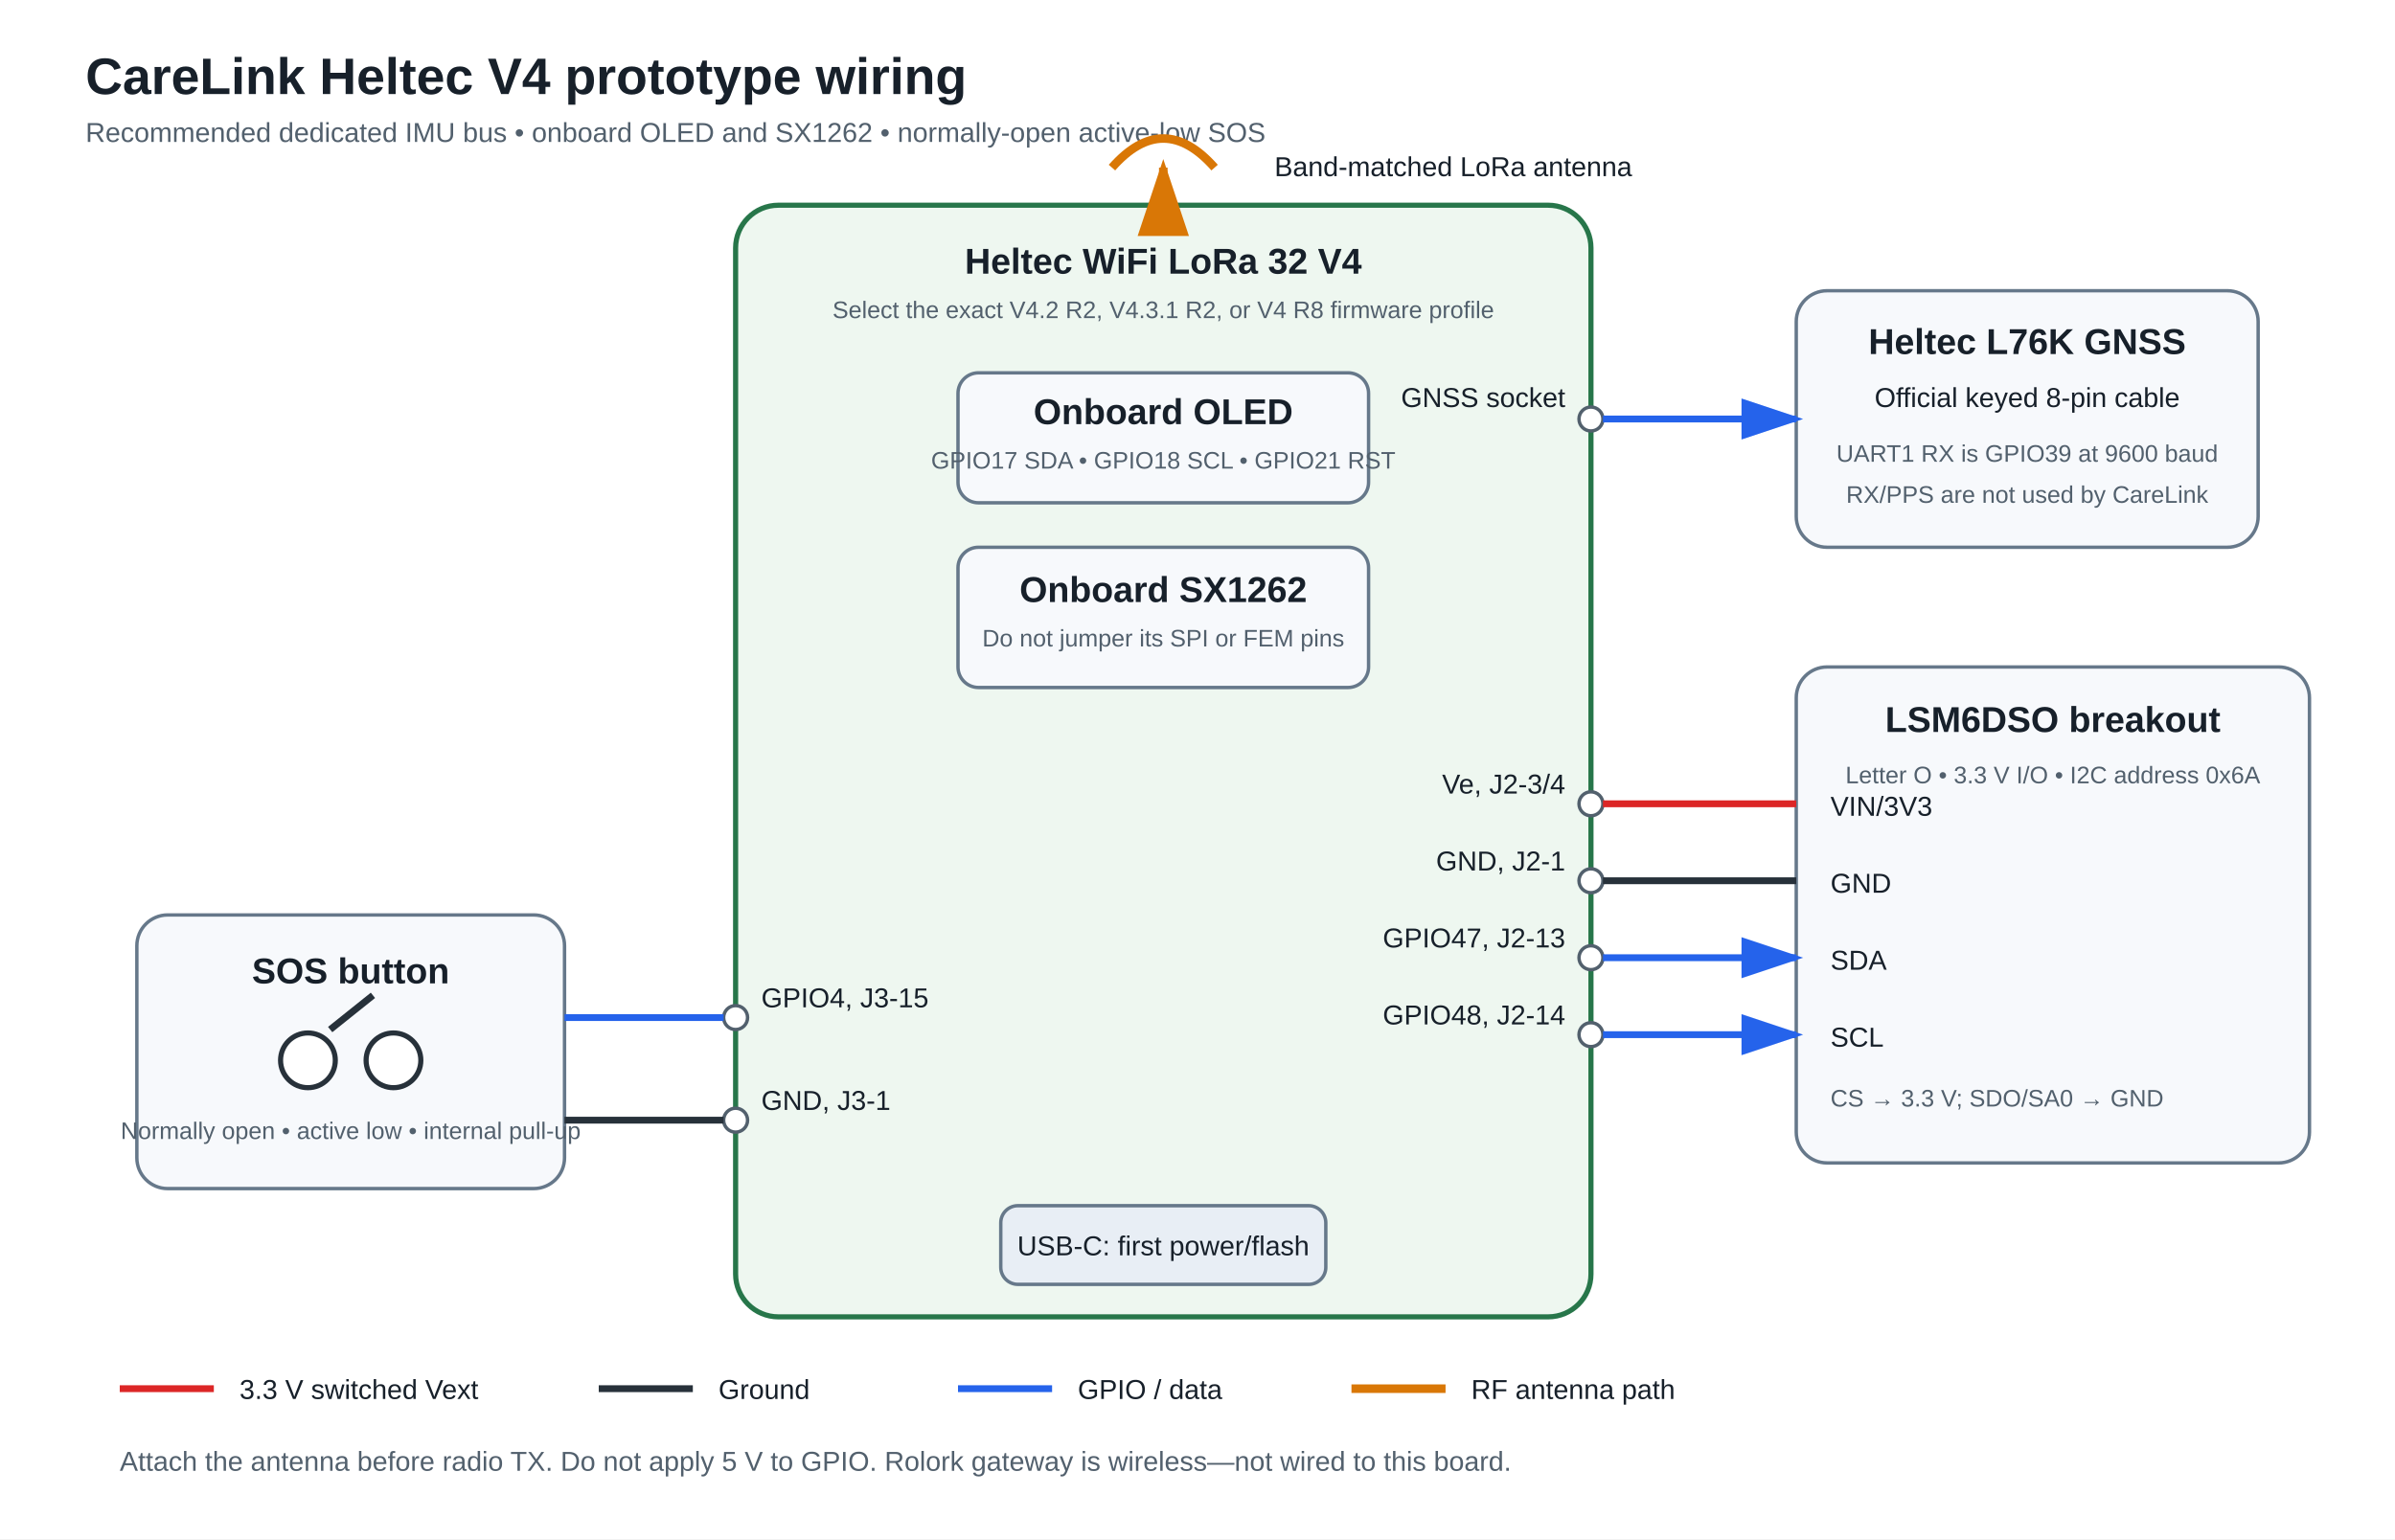
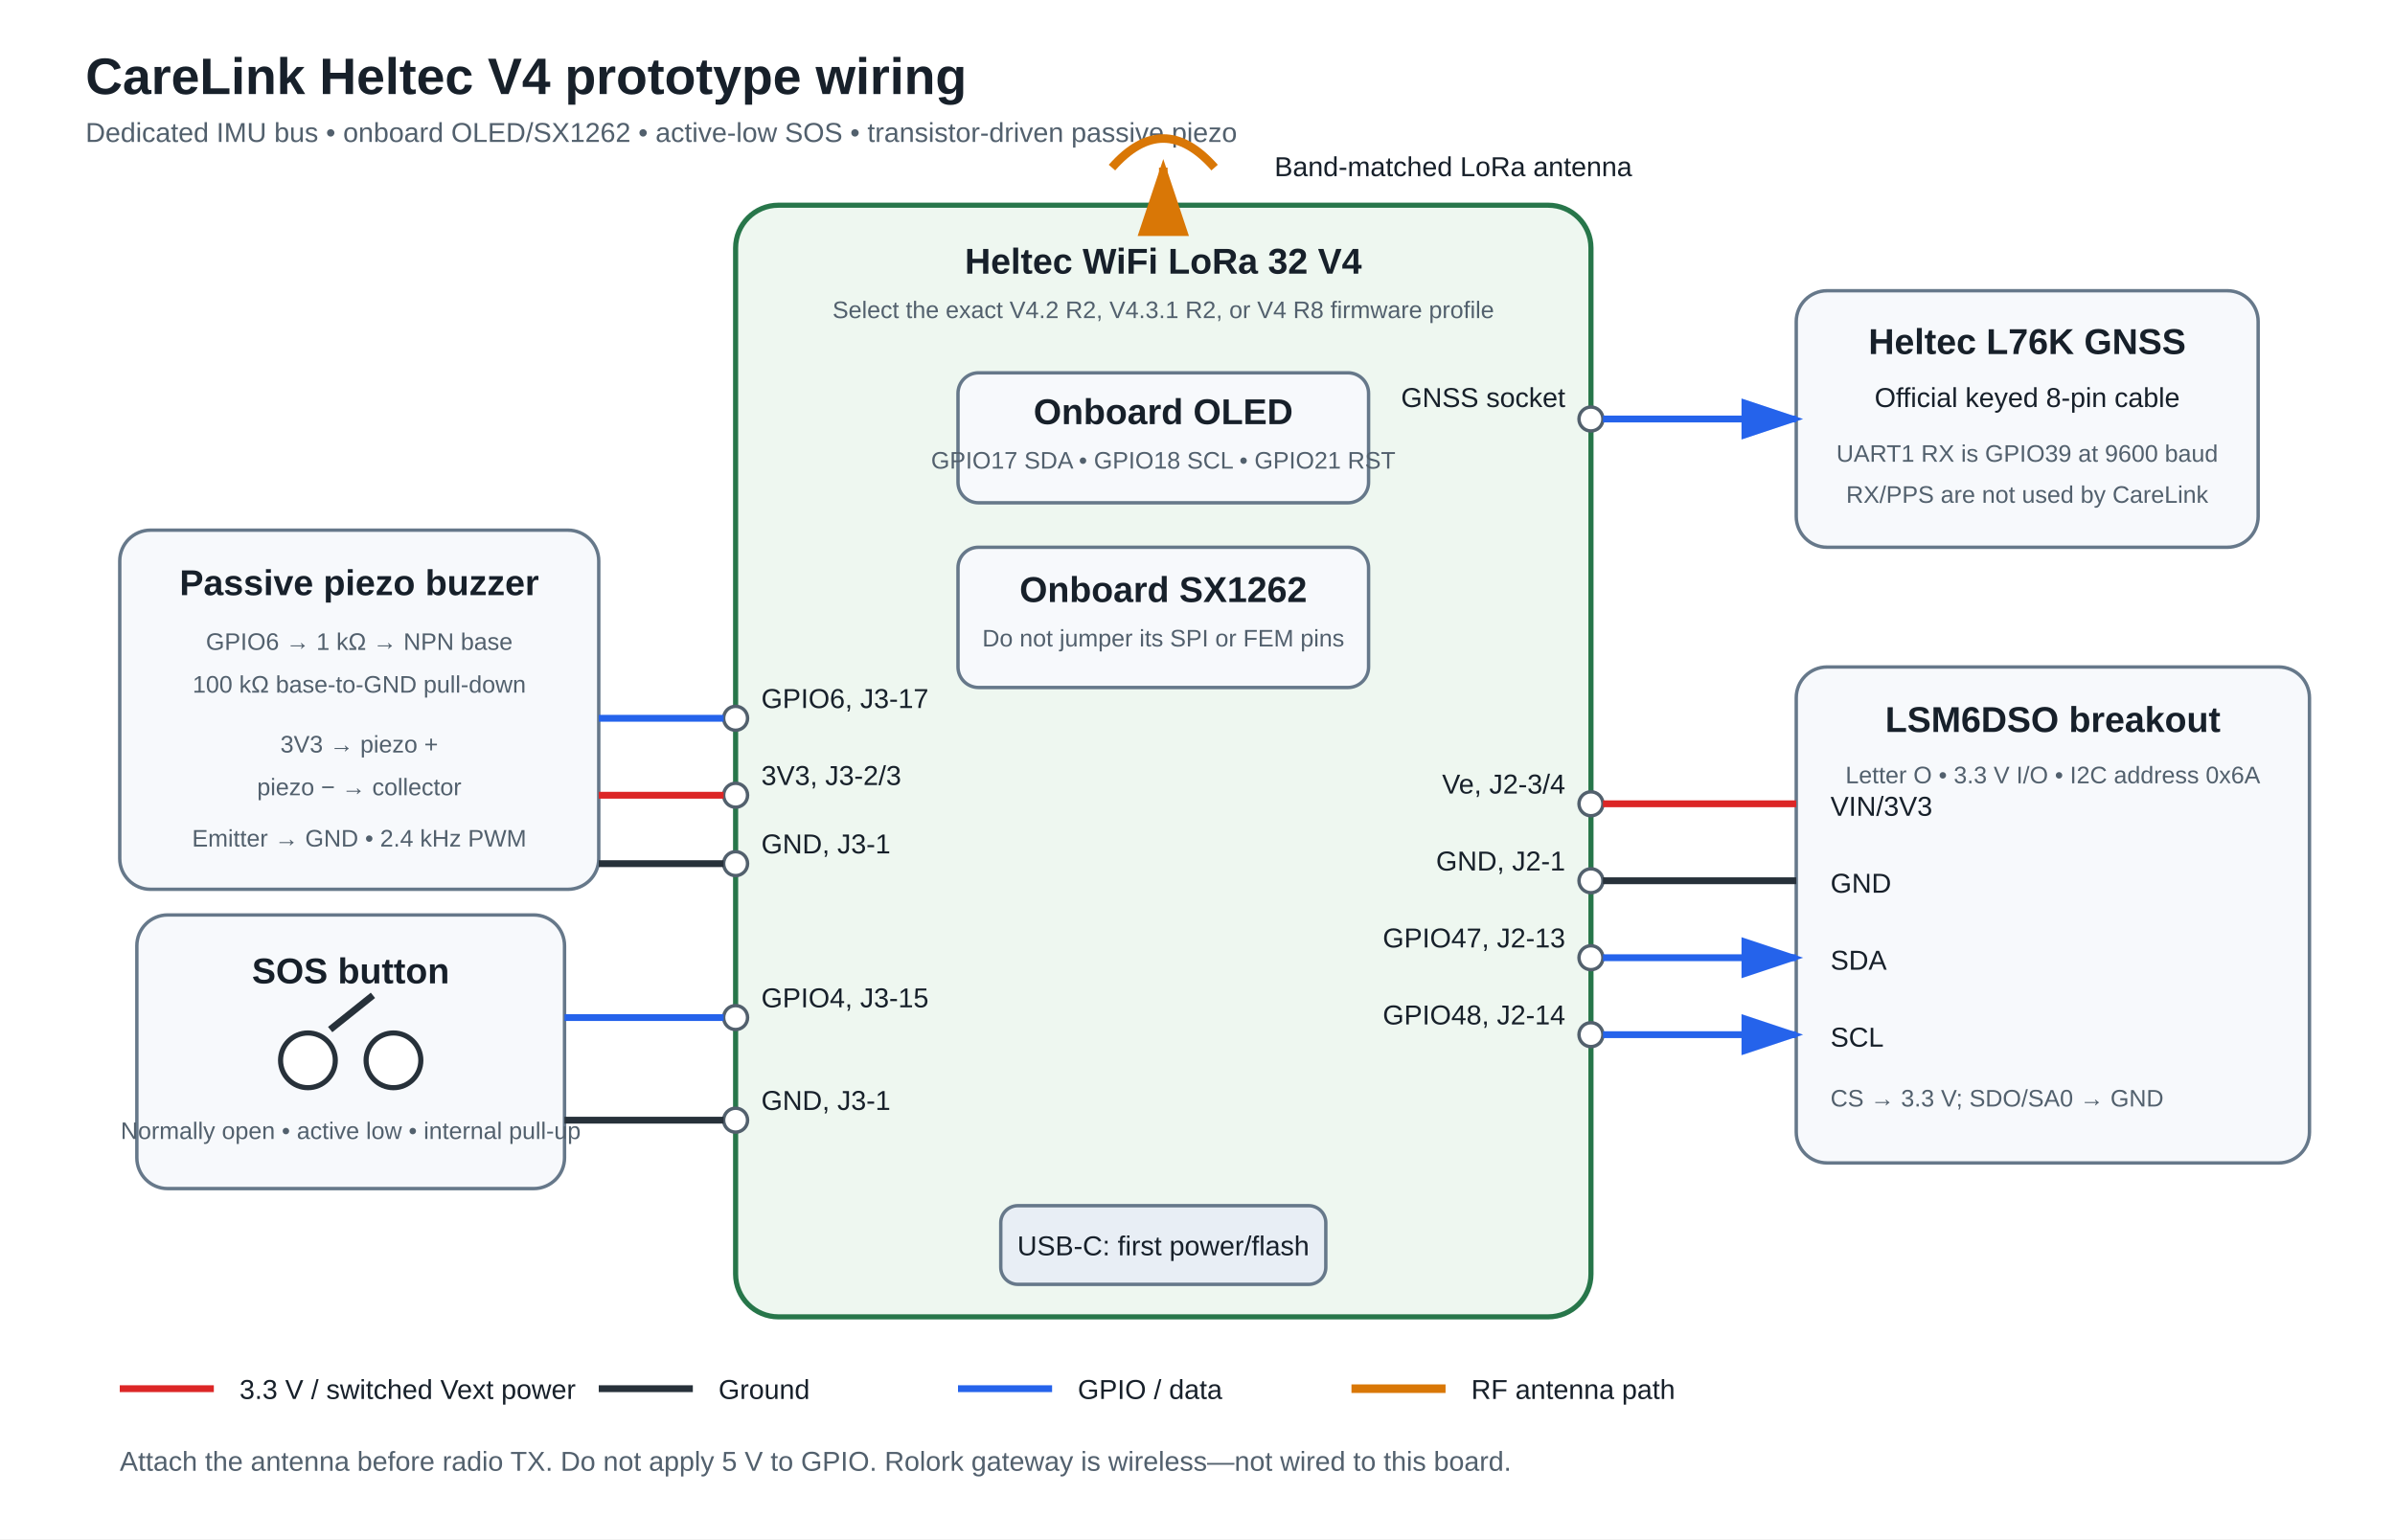
<svg xmlns="http://www.w3.org/2000/svg" width="1400" height="900" viewBox="0 0 1400 900">
  <defs>
    <style>
      text { font-family: Arial, sans-serif; fill: #17202a; }
      .title { font-size: 30px; font-weight: 700; }
      .subtitle { font-size: 16px; fill: #52606d; }
      .box-title { font-size: 21px; font-weight: 700; }
      .label { font-size: 16px; }
      .small { font-size: 14px; fill: #52606d; }
      .board { fill: #eef7f0; stroke: #27764a; stroke-width: 3; }
      .module { fill: #f7f9fc; stroke: #66788a; stroke-width: 2; }
      .data { fill: none; stroke: #2563eb; stroke-width: 4; }
      .power { fill: none; stroke: #dc2626; stroke-width: 4; }
      .ground { fill: none; stroke: #27313a; stroke-width: 4; }
      .rf { fill: none; stroke: #d97706; stroke-width: 5; }
      .port { fill: #fff; stroke: #52606d; stroke-width: 2; }
    </style>
    <marker id="arrow-blue" markerWidth="10" markerHeight="10" refX="8" refY="3" orient="auto">
      <path d="M0,0 L0,6 L9,3 z" fill="#2563eb" />
    </marker>
    <marker id="arrow-orange" markerWidth="10" markerHeight="10" refX="8" refY="3" orient="auto">
      <path d="M0,0 L0,6 L9,3 z" fill="#d97706" />
    </marker>
  </defs>
  <rect width="1400" height="900" fill="#ffffff" />
  <text x="50" y="55" class="title">CareLink Heltec V4 prototype wiring</text>
-   <text x="50" y="83" class="subtitle">Recommended dedicated IMU bus • onboard OLED and SX1262 • normally-open active-low SOS</text>
+   <text x="50" y="83" class="subtitle">Dedicated IMU bus • onboard OLED/SX1262 • active-low SOS • transistor-driven passive piezo</text>
  <rect x="430" y="120" width="500" height="650" rx="25" class="board" />
  <text x="680" y="160" text-anchor="middle" class="box-title">Heltec WiFi LoRa 32 V4</text>
  <text x="680" y="186" text-anchor="middle" class="small">Select the exact V4.2 R2, V4.3.1 R2, or V4 R8 firmware profile</text>
  <rect x="560" y="218" width="240" height="76" rx="12" class="module" />
  <text x="680" y="248" text-anchor="middle" class="box-title">Onboard OLED</text>
  <text x="680" y="274" text-anchor="middle" class="small">GPIO17 SDA • GPIO18 SCL • GPIO21 RST</text>
  <rect x="560" y="320" width="240" height="82" rx="12" class="module" />
  <text x="680" y="352" text-anchor="middle" class="box-title">Onboard SX1262</text>
  <text x="680" y="378" text-anchor="middle" class="small">Do not jumper its SPI or FEM pins</text>
  <circle cx="930" cy="245" r="7" class="port" />
  <text x="915" y="238" text-anchor="end" class="label">GNSS socket</text>
  <circle cx="930" cy="470" r="7" class="port" />
  <text x="915" y="464" text-anchor="end" class="label">Ve, J2-3/4</text>
  <circle cx="930" cy="515" r="7" class="port" />
  <text x="915" y="509" text-anchor="end" class="label">GND, J2-1</text>
  <circle cx="930" cy="560" r="7" class="port" />
  <text x="915" y="554" text-anchor="end" class="label">GPIO47, J2-13</text>
  <circle cx="930" cy="605" r="7" class="port" />
  <text x="915" y="599" text-anchor="end" class="label">GPIO48, J2-14</text>
  <circle cx="430" cy="595" r="7" class="port" />
  <text x="445" y="589" class="label">GPIO4, J3-15</text>
  <circle cx="430" cy="655" r="7" class="port" />
  <text x="445" y="649" class="label">GND, J3-1</text>
+   <circle cx="430" cy="420" r="7" class="port" />
+   <text x="445" y="414" class="label">GPIO6, J3-17</text>
+   <circle cx="430" cy="465" r="7" class="port" />
+   <text x="445" y="459" class="label">3V3, J3-2/3</text>
+   <circle cx="430" cy="505" r="7" class="port" />
+   <text x="445" y="499" class="label">GND, J3-1</text>
  <rect x="1050" y="170" width="270" height="150" rx="18" class="module" />
  <text x="1185" y="207" text-anchor="middle" class="box-title">Heltec L76K GNSS</text>
  <text x="1185" y="238" text-anchor="middle" class="label">Official keyed 8-pin cable</text>
  <text x="1185" y="270" text-anchor="middle" class="small">UART1 RX is GPIO39 at 9600 baud</text>
  <text x="1185" y="294" text-anchor="middle" class="small">RX/PPS are not used by CareLink</text>
  <path d="M937 245 H1050" class="data" marker-end="url(#arrow-blue)" />
  <rect x="1050" y="390" width="300" height="290" rx="18" class="module" />
  <text x="1200" y="428" text-anchor="middle" class="box-title">LSM6DSO breakout</text>
  <text x="1200" y="458" text-anchor="middle" class="small">Letter O • 3.3 V I/O • I2C address 0x6A</text>
  <text x="1070" y="477" class="label">VIN/3V3</text>
  <text x="1070" y="522" class="label">GND</text>
  <text x="1070" y="567" class="label">SDA</text>
  <text x="1070" y="612" class="label">SCL</text>
  <text x="1070" y="647" class="small">CS → 3.3 V; SDO/SA0 → GND</text>
  <path d="M937 470 H1050" class="power" />
  <path d="M937 515 H1050" class="ground" />
  <path d="M937 560 H1050" class="data" marker-end="url(#arrow-blue)" />
  <path d="M937 605 H1050" class="data" marker-end="url(#arrow-blue)" />
  <rect x="80" y="535" width="250" height="160" rx="18" class="module" />
  <text x="205" y="575" text-anchor="middle" class="box-title">SOS button</text>
  <circle cx="180" cy="620" r="16" fill="#fff" stroke="#27313a" stroke-width="3" />
  <circle cx="230" cy="620" r="16" fill="#fff" stroke="#27313a" stroke-width="3" />
  <path d="M193 602 L218 582" stroke="#27313a" stroke-width="4" />
  <text x="205" y="666" text-anchor="middle" class="small">Normally open • active low • internal pull-up</text>
  <path d="M330 595 H423" class="data" />
  <path d="M330 655 H423" class="ground" />
+   <rect x="70" y="310" width="280" height="210" rx="18" class="module" />
+   <text x="210" y="348" text-anchor="middle" class="box-title">Passive piezo buzzer</text>
+   <text x="210" y="380" text-anchor="middle" class="small">GPIO6 → 1 kΩ → NPN base</text>
+   <text x="210" y="405" text-anchor="middle" class="small">100 kΩ base-to-GND pull-down</text>
+   <text x="210" y="440" text-anchor="middle" class="small">3V3 → piezo +</text>
+   <text x="210" y="465" text-anchor="middle" class="small">piezo − → collector</text>
+   <text x="210" y="495" text-anchor="middle" class="small">Emitter → GND • 2.4 kHz PWM</text>
+   <path d="M350 420 H423" class="data" />
+   <path d="M350 465 H423" class="power" />
+   <path d="M350 505 H423" class="ground" />
  <path d="M680 120 V98" class="rf" marker-end="url(#arrow-orange)" />
  <path d="M650 98 Q680 64 710 98" fill="none" stroke="#d97706" stroke-width="5" />
  <text x="745" y="103" class="label">Band-matched LoRa antenna</text>
  <rect x="585" y="705" width="190" height="46" rx="10" fill="#e8eef5" stroke="#66788a" stroke-width="2" />
  <text x="680" y="734" text-anchor="middle" class="label">USB-C: first power/flash</text>
  <line x1="70" y1="812" x2="125" y2="812" class="power" />
-   <text x="140" y="818" class="label">3.3 V switched Vext</text>
+   <text x="140" y="818" class="label">3.3 V / switched Vext power</text>
  <line x1="350" y1="812" x2="405" y2="812" class="ground" />
  <text x="420" y="818" class="label">Ground</text>
  <line x1="560" y1="812" x2="615" y2="812" class="data" />
  <text x="630" y="818" class="label">GPIO / data</text>
  <line x1="790" y1="812" x2="845" y2="812" class="rf" />
  <text x="860" y="818" class="label">RF antenna path</text>
  <text x="70" y="860" class="subtitle">Attach the antenna before radio TX. Do not apply 5 V to GPIO. Rolork gateway is wireless—not wired to this board.</text>
</svg>
